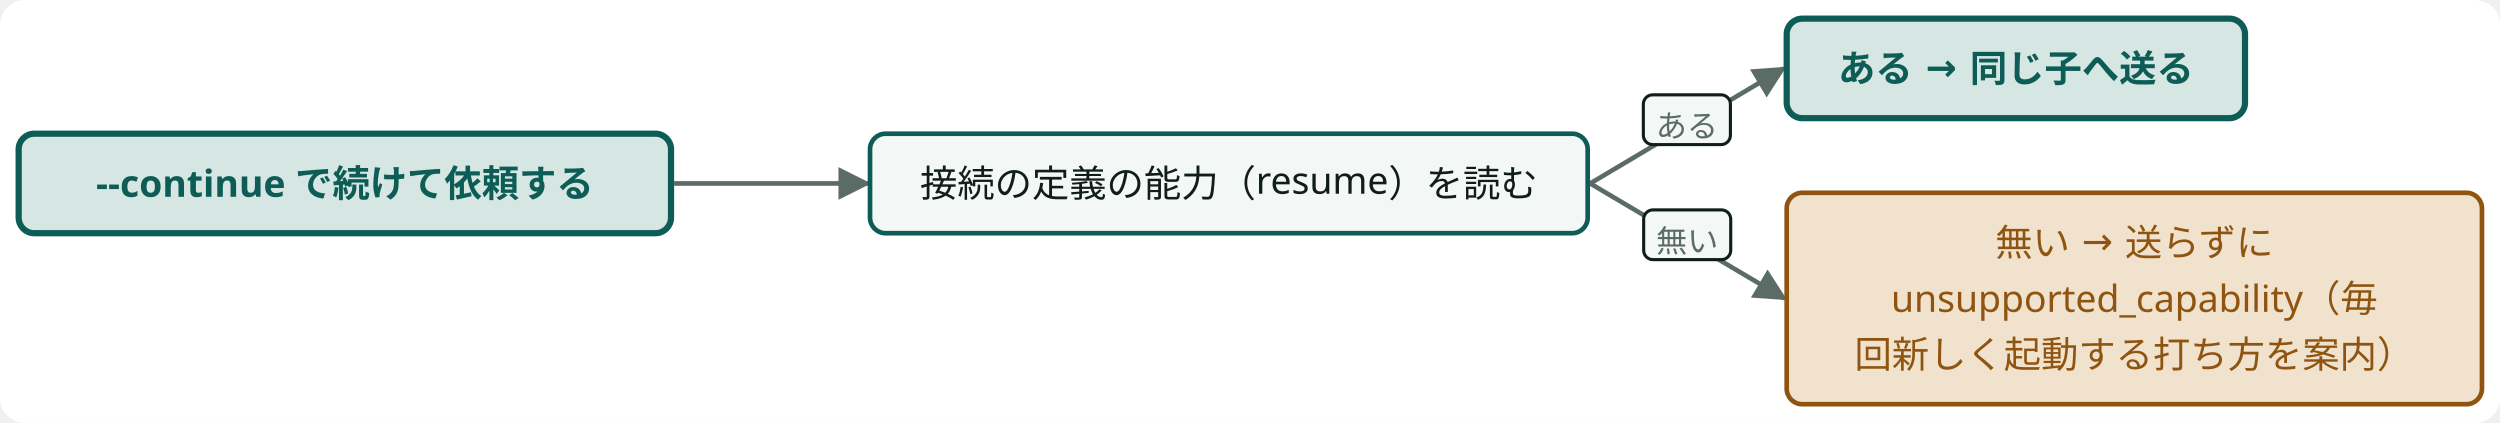
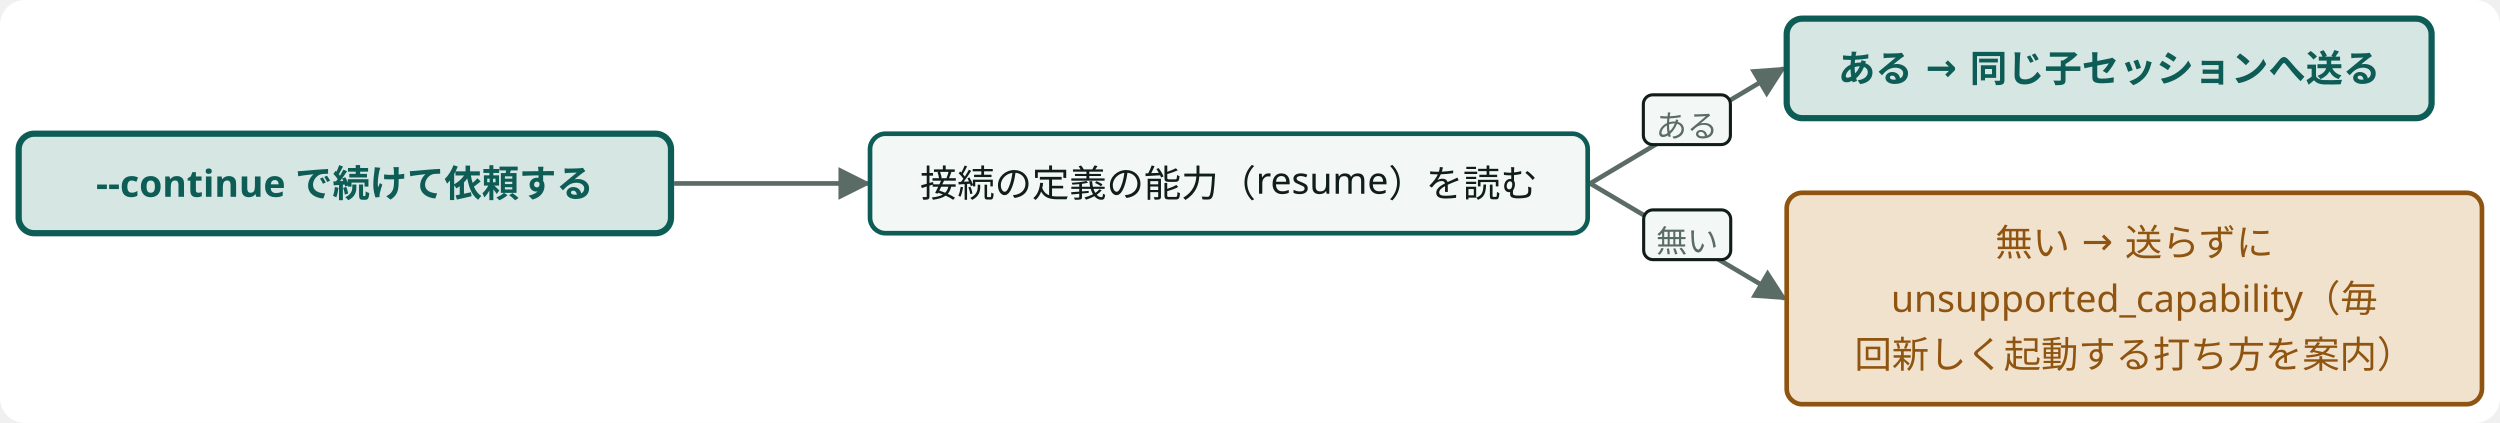
<svg class="wf-fig dsvg" viewBox="0 0 804 136" width="804" height="136" role="img" style="min-width:644px">
-   <style data-dsvg="dark">.dsvg .canvas{fill:var(--dsvg-area-fill,#FFFFFF)}.dsvg .flow{stroke:var(--dsvg-ink-soft,#5B6B66)}.dsvg .badge{fill:var(--dsvg-box-fill,#F3F7F5);stroke:var(--dsvg-ink,#111D1A)}.dsvg .note.small{fill:var(--dsvg-ink-soft,#5B6B66);font-size:10px}.dsvg .box.focus{fill:var(--dsvg-accent-bg,#D5E6E3);stroke:var(--dsvg-accent,#0D5C55)}.dsvg .label.focus{fill:var(--dsvg-accent,#0D5C55);font-size:12px}.dsvg .box{fill:var(--dsvg-box-fill,#F3F7F5);stroke:var(--dsvg-accent,#0D5C55)}.dsvg .label{fill:var(--dsvg-ink,#111D1A);font-size:12px}.dsvg .box.warn{fill:var(--dsvg-warn-bg,#F0E2CD);stroke:var(--dsvg-warn,#8F5410)}.dsvg .label.warn{fill:var(--dsvg-warn,#8F5410);font-size:12px}.dsvg #dsvg-6d4bc2ca-arrow-5B6B66 path{fill:var(--dsvg-ink-soft,#5B6B66)}@media (prefers-color-scheme:dark){:root:not([data-theme="light"]) .dsvg,.dsvg:root:not([data-theme="light"]){--dsvg-area-fill:#22302D;--dsvg-ink-soft:#9DADA8;--dsvg-box-fill:#16211E;--dsvg-ink:#E6EEEB;--dsvg-accent-bg:#173330;--dsvg-accent:#6CC9B8;--dsvg-warn-bg:#33281A;--dsvg-warn:#D9A35F}}:root[data-theme="dark"] .dsvg{--dsvg-area-fill:#22302D;--dsvg-ink-soft:#9DADA8;--dsvg-box-fill:#16211E;--dsvg-ink:#E6EEEB;--dsvg-accent-bg:#173330;--dsvg-accent:#6CC9B8;--dsvg-warn-bg:#33281A;--dsvg-warn:#D9A35F}</style>
+   <style data-dsvg="dark">.dsvg .canvas{fill:var(--dsvg-area-fill,#FFFFFF)}.dsvg .flow{stroke:var(--dsvg-ink-soft,#5B6B66)}.dsvg .badge{fill:var(--dsvg-box-fill,#F3F7F5);stroke:var(--dsvg-ink,#111D1A)}.dsvg .note.small{fill:var(--dsvg-ink-soft,#5B6B66);font-size:10px}.dsvg .box.focus{fill:var(--dsvg-accent-bg,#D5E6E3);stroke:var(--dsvg-accent,#0D5C55)}.dsvg .label.focus{fill:var(--dsvg-accent,#0D5C55);font-size:12px}.dsvg .box{fill:var(--dsvg-box-fill,#F3F7F5);stroke:var(--dsvg-accent,#0D5C55)}.dsvg .label{fill:var(--dsvg-ink,#111D1A);font-size:12px}.dsvg .box.warn{fill:var(--dsvg-warn-bg,#F0E2CD);stroke:var(--dsvg-warn,#8F5410)}.dsvg .label.warn{fill:var(--dsvg-warn,#8F5410);font-size:12px}.dsvg #dsvg-4c3456da-arrow-5B6B66 path{fill:var(--dsvg-ink-soft,#5B6B66)}@media (prefers-color-scheme:dark){:root:not([data-theme="light"]) .dsvg,.dsvg:root:not([data-theme="light"]){--dsvg-area-fill:#22302D;--dsvg-ink-soft:#9DADA8;--dsvg-box-fill:#16211E;--dsvg-ink:#E6EEEB;--dsvg-accent-bg:#173330;--dsvg-accent:#6CC9B8;--dsvg-warn-bg:#33281A;--dsvg-warn:#D9A35F}}:root[data-theme="dark"] .dsvg{--dsvg-area-fill:#22302D;--dsvg-ink-soft:#9DADA8;--dsvg-box-fill:#16211E;--dsvg-ink:#E6EEEB;--dsvg-accent-bg:#173330;--dsvg-accent:#6CC9B8;--dsvg-warn-bg:#33281A;--dsvg-warn:#D9A35F}</style>
  <defs data-dsvg="marker">
-     <marker id="dsvg-6d4bc2ca-arrow-5B6B66" viewBox="0 0 10 10" refX="9" refY="5" markerWidth="7" markerHeight="7" orient="auto-start-reverse">
+     <marker id="dsvg-4c3456da-arrow-5B6B66" viewBox="0 0 10 10" refX="9" refY="5" markerWidth="7" markerHeight="7" orient="auto-start-reverse">
      <path d="M0,0 L10,5 L0,10 z" fill="#5B6B66" />
    </marker>
  </defs>
  <rect data-dsvg="canvas" class="canvas" x="0.0" y="0.0" width="804.0" height="136.0" fill="#FFFFFF" rx="8" />
  <g transform="translate(6.0,6.0)">
-     <path class="flow" d="M210.8,53.0 L273.1,53.0" fill="none" stroke="#5B6B66" stroke-width="1.5" marker-end="url(#dsvg-6d4bc2ca-arrow-5B6B66)" />
-     <path class="flow" d="M505.4,53.0 L567.6,16.0" fill="none" stroke="#5B6B66" stroke-width="1.5" marker-end="url(#dsvg-6d4bc2ca-arrow-5B6B66)" />
+     <path class="flow" d="M210.8,53.0 L273.1,53.0" fill="none" stroke="#5B6B66" stroke-width="1.5" marker-end="url(#dsvg-4c3456da-arrow-5B6B66)" />
+     <path class="flow" d="M505.4,53.0 L567.6,16.0" fill="none" stroke="#5B6B66" stroke-width="1.5" marker-end="url(#dsvg-4c3456da-arrow-5B6B66)" />
    <rect class="badge" x="522.5" y="24.5" width="28.0" height="16.0" fill="#F3F7F5" stroke="#111D1A" stroke-width="1" rx="3" />
    <text class="note small" x="536.5" y="38.1" text-anchor="middle" font-family="Noto Sans JP, Hiragino Kaku Gothic ProN, sans-serif" font-size="10" fill="#5B6B66">ある</text>
-     <path class="flow" d="M505.4,53.0 L567.9,90.0" fill="none" stroke="#5B6B66" stroke-width="1.5" marker-end="url(#dsvg-6d4bc2ca-arrow-5B6B66)" />
+     <path class="flow" d="M505.4,53.0 L567.9,90.0" fill="none" stroke="#5B6B66" stroke-width="1.5" marker-end="url(#dsvg-4c3456da-arrow-5B6B66)" />
    <rect class="badge" x="522.6" y="61.5" width="28.0" height="16.0" fill="#F3F7F5" stroke="#111D1A" stroke-width="1" rx="3" />
    <text class="note small" x="536.6" y="75.1" text-anchor="middle" font-family="Noto Sans JP, Hiragino Kaku Gothic ProN, sans-serif" font-size="10" fill="#5B6B66">無い</text>
    <g class="wf-node" transform="translate(0.0,37.0)">
      <g class="svg-box" role="focus">
        <rect class="box focus" x="0" y="0" width="209.8" height="32.0" fill="#D5E6E3" stroke="#0D5C55" stroke-width="2" rx="5" />
        <text class="label focus" x="104.9" y="20.3" text-anchor="middle" font-weight="600" font-family="Noto Sans JP, Hiragino Kaku Gothic ProN, sans-serif" font-size="12" fill="#0D5C55">--continue で続けて依頼する</text>
      </g>
    </g>
    <g class="wf-node" transform="translate(273.8,37.0)">
      <g class="svg-box" role="plain">
        <rect class="box" x="0" y="0" width="230.8" height="32.0" fill="#F3F7F5" stroke="#0D5C55" stroke-width="1.5" rx="5" />
        <text class="label" x="115.4" y="20.3" text-anchor="middle" font-weight="400" font-family="Noto Sans JP, Hiragino Kaku Gothic ProN, sans-serif" font-size="12" fill="#111D1A">接続の定義の能力（resume）を読む</text>
      </g>
    </g>
    <g class="wf-node" transform="translate(568.6,0.0)">
      <g class="svg-box" role="focus">
-         <rect class="box focus" x="0" y="0" width="147.4" height="32.0" fill="#D5E6E3" stroke="#0D5C55" stroke-width="2" rx="5" />
-         <text class="label focus" x="73.7" y="20.3" text-anchor="middle" font-weight="600" font-family="Noto Sans JP, Hiragino Kaku Gothic ProN, sans-serif" font-size="12" fill="#0D5C55">ある → 同じ子へ送る</text>
+         <rect class="box focus" x="0" y="0" width="207.4" height="32.0" fill="#D5E6E3" stroke="#0D5C55" stroke-width="2" rx="5" />
+         <text class="label focus" x="103.7" y="20.3" text-anchor="middle" font-weight="600" font-family="Noto Sans JP, Hiragino Kaku Gothic ProN, sans-serif" font-size="12" fill="#0D5C55">ある → 同じ子セッションへ送る</text>
      </g>
    </g>
    <g class="wf-node" transform="translate(568.6,56.0)">
      <g class="svg-box" role="warn">
        <rect class="box warn" x="0" y="0" width="223.6" height="68.0" fill="#F0E2CD" stroke="#8F5410" stroke-width="1.5" rx="5" />
        <text class="label warn" x="111.8" y="20.3" text-anchor="middle" font-weight="400" font-family="Noto Sans JP, Hiragino Kaku Gothic ProN, sans-serif" font-size="12" fill="#8F5410">無い → 送らずに </text>
        <text class="label warn" x="111.8" y="38.3" text-anchor="middle" font-weight="400" font-family="Noto Sans JP, Hiragino Kaku Gothic ProN, sans-serif" font-size="12" fill="#8F5410">unsupported_capability（毎</text>
        <text class="label warn" x="111.8" y="56.3" text-anchor="middle" font-weight="400" font-family="Noto Sans JP, Hiragino Kaku Gothic ProN, sans-serif" font-size="12" fill="#8F5410">回新しく起動する打ち方を案内）</text>
      </g>
    </g>
  </g>
</svg>
